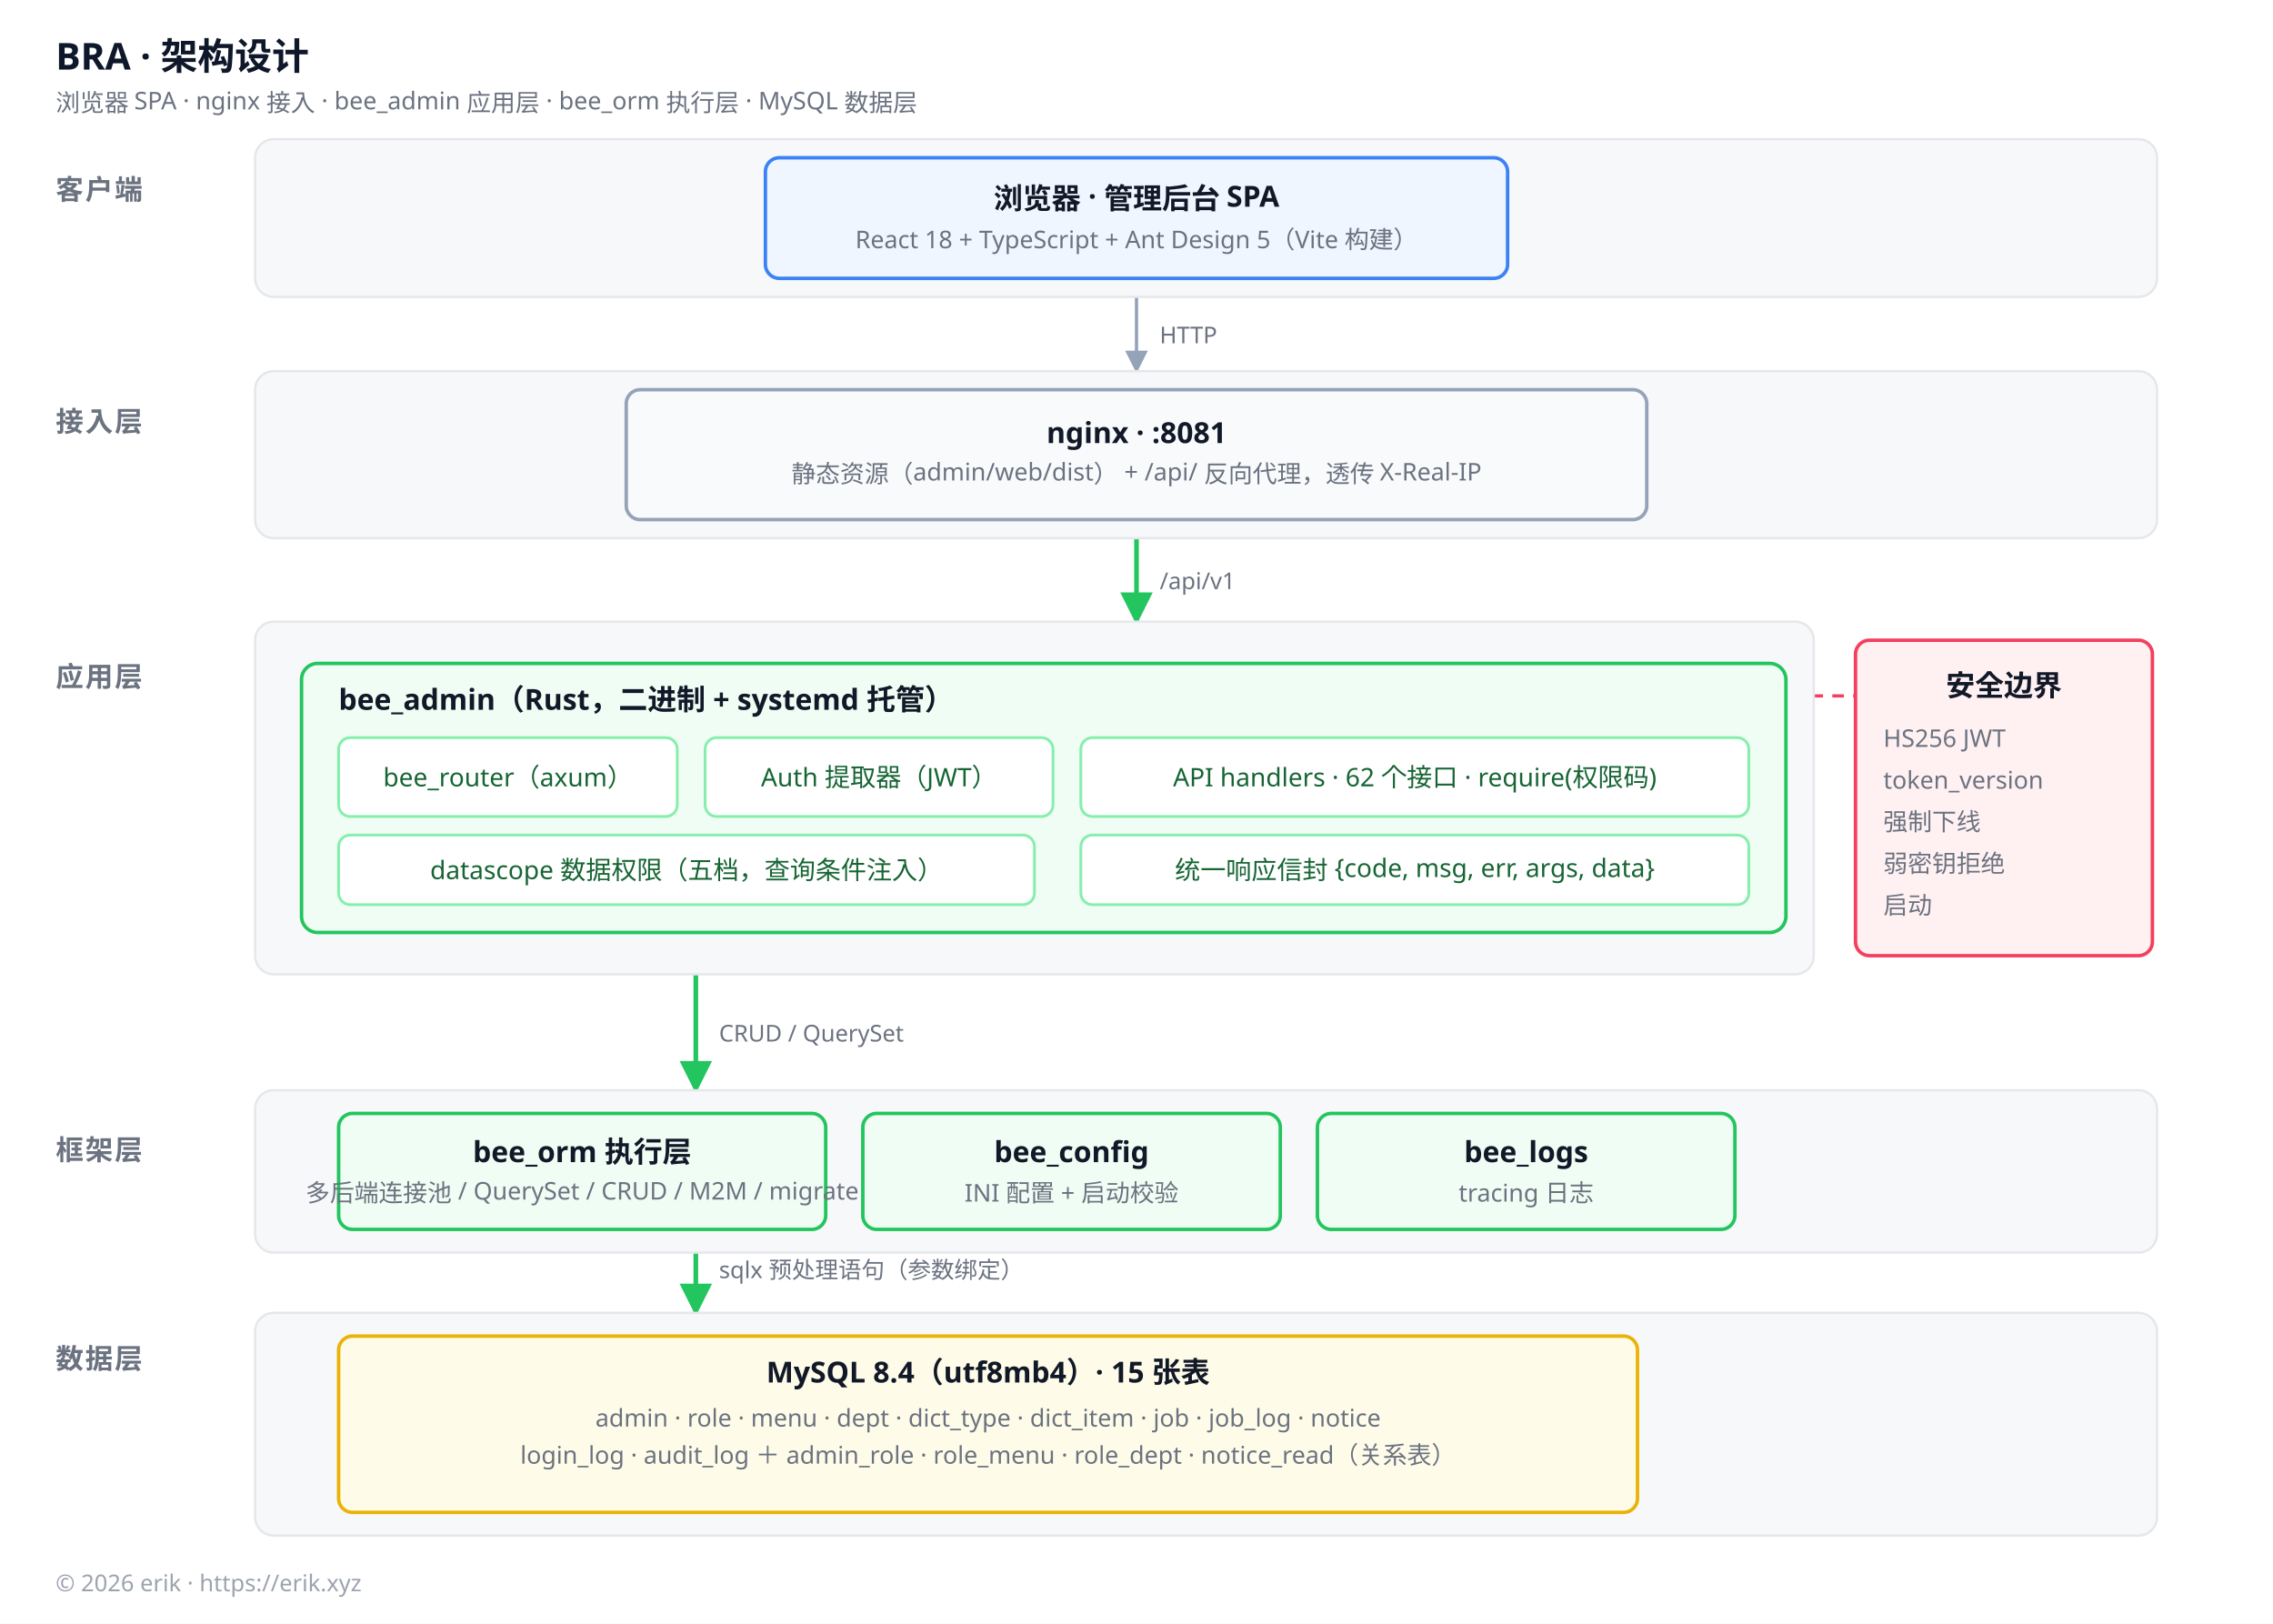
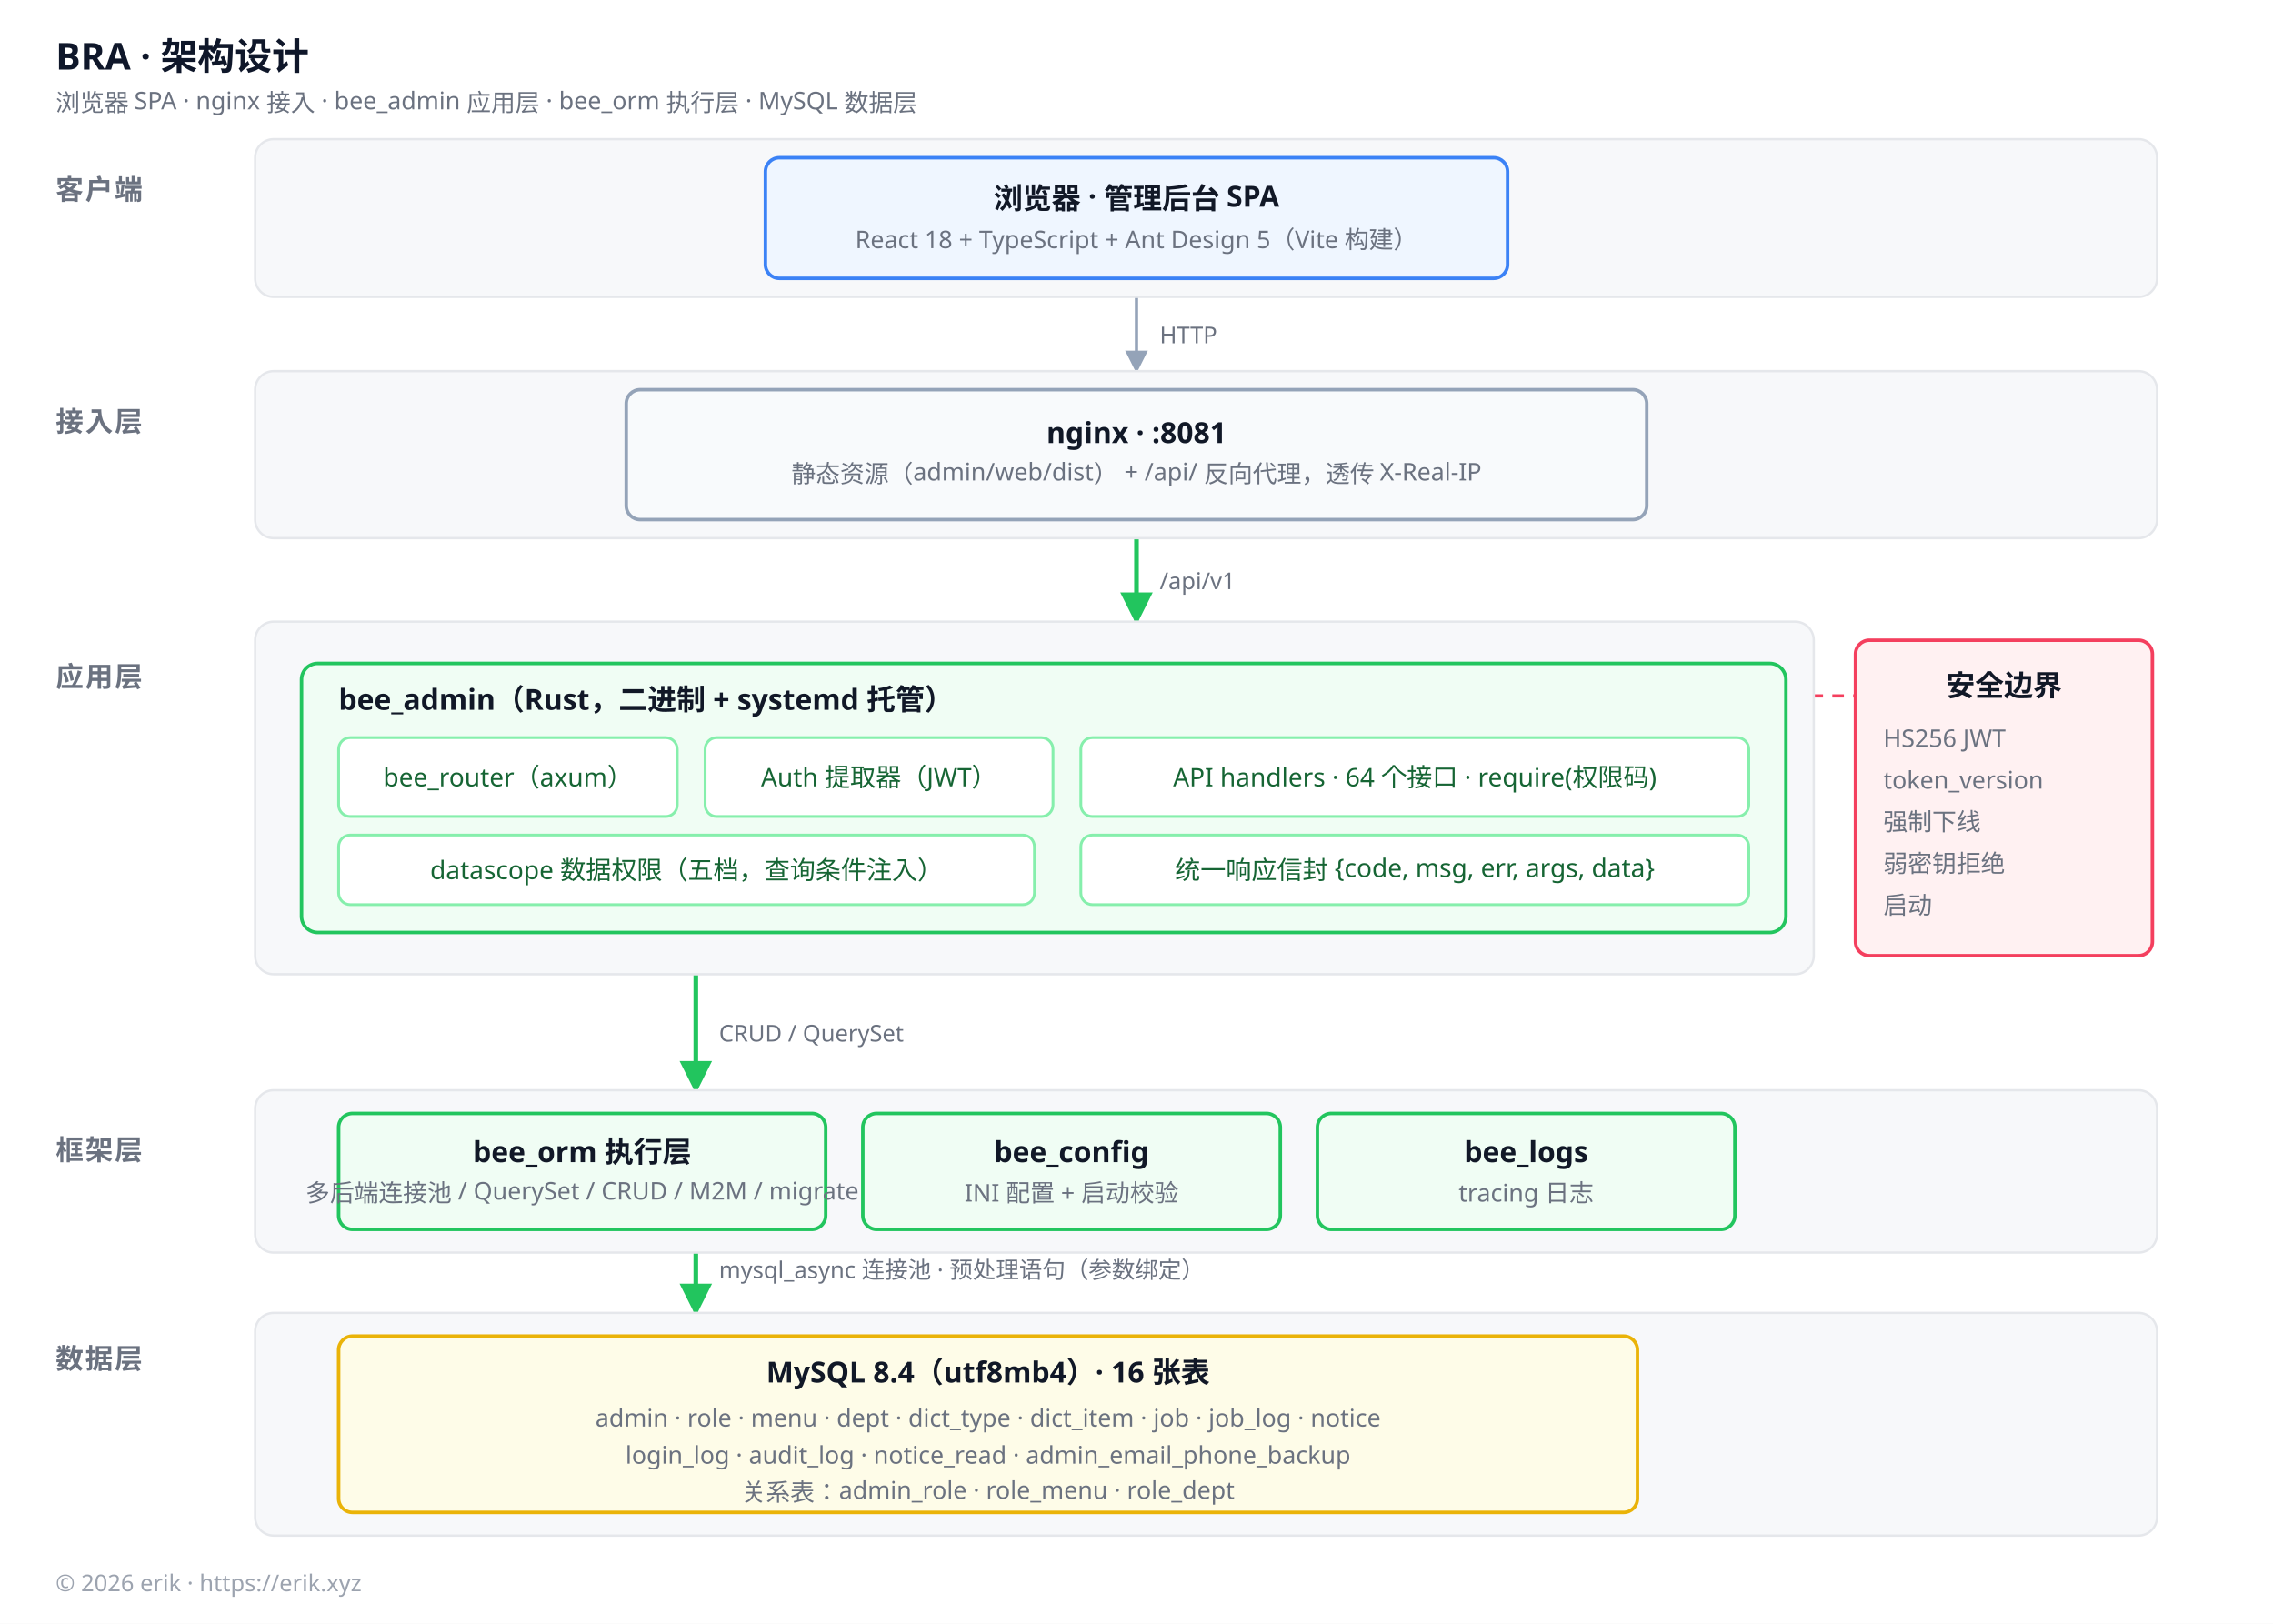
<svg xmlns="http://www.w3.org/2000/svg" viewBox="0 0 980 700" width="980" height="700" role="img" aria-label="bee-rust 管理后台 架构设计图">
  <style>
    .bg { fill: #ffffff; }
    .band { fill: #f7f8fa; stroke: #e5e7eb; stroke-width: 1; }
    .band-label { font: 600 12px system-ui, "PingFang SC", "Microsoft YaHei", sans-serif; fill: #6b7280; letter-spacing: .06em; }
    .box-frontend { fill: #eff6ff; stroke: #3b82f6; stroke-width: 1.5; }
    .box-backend  { fill: #f0fdf4; stroke: #22c55e; stroke-width: 1.5; }
    .box-db       { fill: #fefce8; stroke: #eab308; stroke-width: 1.5; }
    .box-external { fill: #f8fafc; stroke: #94a3b8; stroke-width: 1.5; }
    .box-security { fill: #fff1f2; stroke: #f43f5e; stroke-width: 1.5; }
    .box-inner    { fill: #ffffff; stroke: #86efac; stroke-width: 1.2; }
    .t-name { font: 600 12.5px system-ui, "PingFang SC", "Microsoft YaHei", sans-serif; fill: #111827; }
    .t-sub  { font: 10.5px system-ui, "PingFang SC", "Microsoft YaHei", sans-serif; fill: #6b7280; }
    .t-inner{ font: 11px system-ui, "PingFang SC", "Microsoft YaHei", sans-serif; fill: #166534; }
    .t-edge { font: 10px system-ui, "PingFang SC", "Microsoft YaHei", sans-serif; fill: #6b7280; }
    .t-title{ font: 700 16px system-ui, "PingFang SC", "Microsoft YaHei", sans-serif; fill: #0f172a; }
    .t-foot { font: 10px system-ui, "PingFang SC", "Microsoft YaHei", sans-serif; fill: #9ca3af; }
    .a-default { stroke: #94a3b8; stroke-width: 1.4; fill: none; }
    .a-hot     { stroke: #22c55e; stroke-width: 2; fill: none; }
    .a-sec     { stroke: #f43f5e; stroke-width: 1.4; stroke-dasharray: 5 4; fill: none; }
  </style>
  <defs>
    <marker id="ar" viewBox="0 0 10 10" refX="9" refY="5" markerWidth="7" markerHeight="7" orient="auto-start-reverse">
      <path d="M0,0 L10,5 L0,10 z" fill="#94a3b8" />
    </marker>
    <marker id="ar-hot" viewBox="0 0 10 10" refX="9" refY="5" markerWidth="7" markerHeight="7" orient="auto-start-reverse">
      <path d="M0,0 L10,5 L0,10 z" fill="#22c55e" />
    </marker>
    <marker id="ar-sec" viewBox="0 0 10 10" refX="9" refY="5" markerWidth="7" markerHeight="7" orient="auto-start-reverse">
      <path d="M0,0 L10,5 L0,10 z" fill="#f43f5e" />
    </marker>
  </defs>
  <rect class="bg" x="0" y="0" width="980" height="700" />
  <text class="t-title" x="24" y="30">BRA · 架构设计</text>
  <text class="t-sub" x="24" y="48">浏览器 SPA · nginx 接入 · bee_admin 应用层 · bee_orm 执行层 · MySQL 数据层</text>
  <path class="a-default" d="M490,128 L490,160" marker-end="url(#ar)" />
  <text class="t-edge" x="500" y="148">HTTP</text>
  <path class="a-hot" d="M490,232 L490,268" marker-end="url(#ar-hot)" />
  <text class="t-edge" x="500" y="254">/api/v1</text>
  <path class="a-hot" d="M300,420 L300,470" marker-end="url(#ar-hot)" />
  <text class="t-edge" x="310" y="449">CRUD / QuerySet</text>
  <path class="a-hot" d="M300,528 L300,566" marker-end="url(#ar-hot)" />
-   <text class="t-edge" x="310" y="551">sqlx 预处理语句（参数绑定）</text>
+   <text class="t-edge" x="310" y="551">mysql_async 连接池 · 预处理语句（参数绑定）</text>
  <path class="a-sec" d="M700,300 L812,300" marker-end="url(#ar-sec)" />
  <text class="t-edge" x="712" y="292">校验 JWT</text>
  <text class="band-label" x="24" y="86">客户端</text>
  <rect class="band" x="110" y="60" width="820" height="68" rx="8" />
  <rect class="box-frontend" x="330" y="68" width="320" height="52" rx="6" />
  <text class="t-name" x="490" y="90" text-anchor="middle">浏览器 · 管理后台 SPA</text>
  <text class="t-sub" x="490" y="107" text-anchor="middle">React 18 + TypeScript + Ant Design 5（Vite 构建）</text>
  <text class="band-label" x="24" y="186">接入层</text>
  <rect class="band" x="110" y="160" width="820" height="72" rx="8" />
  <rect class="box-external" x="270" y="168" width="440" height="56" rx="6" />
  <text class="t-name" x="490" y="191" text-anchor="middle">nginx · :8081</text>
  <text class="t-sub" x="490" y="208" text-anchor="middle">静态资源（admin/web/dist） + /api/ 反向代理，透传 X-Real-IP</text>
  <text class="band-label" x="24" y="296">应用层</text>
  <rect class="band" x="110" y="268" width="672" height="152" rx="8" />
  <rect class="box-backend" x="130" y="286" width="640" height="116" rx="7" />
  <text class="t-name" x="146" y="306">bee_admin（Rust，二进制 + systemd 托管）</text>
  <rect class="box-inner" x="146" y="318" width="146" height="34" rx="5" />
  <text class="t-inner" x="219" y="339" text-anchor="middle">bee_router（axum）</text>
  <rect class="box-inner" x="304" y="318" width="150" height="34" rx="5" />
  <text class="t-inner" x="379" y="339" text-anchor="middle">Auth 提取器（JWT）</text>
  <rect class="box-inner" x="466" y="318" width="288" height="34" rx="5" />
-   <text class="t-inner" x="610" y="339" text-anchor="middle">API handlers · 62 个接口 · require(权限码)</text>
+   <text class="t-inner" x="610" y="339" text-anchor="middle">API handlers · 64 个接口 · require(权限码)</text>
  <rect class="box-inner" x="146" y="360" width="300" height="30" rx="5" />
  <text class="t-inner" x="296" y="379" text-anchor="middle">datascope 数据权限（五档，查询条件注入）</text>
  <rect class="box-inner" x="466" y="360" width="288" height="30" rx="5" />
  <text class="t-inner" x="610" y="379" text-anchor="middle">统一响应信封 {code, msg, err, args, data}</text>
  <text class="band-label" x="24" y="500">框架层</text>
  <rect class="band" x="110" y="470" width="820" height="70" rx="8" />
  <rect class="box-backend" x="146" y="480" width="210" height="50" rx="6" />
  <text class="t-name" x="251" y="501" text-anchor="middle">bee_orm 执行层</text>
  <text class="t-sub" x="251" y="518" text-anchor="middle">多后端连接池 / QuerySet / CRUD / M2M / migrate</text>
  <rect class="box-backend" x="372" y="480" width="180" height="50" rx="6" />
  <text class="t-name" x="462" y="501" text-anchor="middle">bee_config</text>
  <text class="t-sub" x="462" y="518" text-anchor="middle">INI 配置 + 启动校验</text>
  <rect class="box-backend" x="568" y="480" width="180" height="50" rx="6" />
  <text class="t-name" x="658" y="501" text-anchor="middle">bee_logs</text>
  <text class="t-sub" x="658" y="518" text-anchor="middle">tracing 日志</text>
  <text class="band-label" x="24" y="590">数据层</text>
  <rect class="band" x="110" y="566" width="820" height="96" rx="8" />
  <rect class="box-db" x="146" y="576" width="560" height="76" rx="6" />
-   <text class="t-name" x="426" y="596" text-anchor="middle">MySQL 8.4（utf8mb4）· 15 张表</text>
+   <text class="t-name" x="426" y="596" text-anchor="middle">MySQL 8.4（utf8mb4）· 16 张表</text>
  <text class="t-sub" x="426" y="615" text-anchor="middle">admin · role · menu · dept · dict_type · dict_item · job · job_log · notice</text>
-   <text class="t-sub" x="426" y="631" text-anchor="middle">login_log · audit_log ＋ admin_role · role_menu · role_dept · notice_read（关系表）</text>
+   <text class="t-sub" x="426" y="631" text-anchor="middle">login_log · audit_log · notice_read · admin_email_phone_backup</text>
+   <text class="t-sub" x="426" y="647" text-anchor="middle">关系表：admin_role · role_menu · role_dept</text>
  <rect class="box-security" x="800" y="276" width="128" height="136" rx="6" />
  <text class="t-name" x="864" y="300" text-anchor="middle">安全边界</text>
  <text class="t-sub" x="812" y="322">HS256 JWT</text>
  <text class="t-sub" x="812" y="340">token_version</text>
  <text class="t-sub" x="812" y="358">强制下线</text>
  <text class="t-sub" x="812" y="376">弱密钥拒绝</text>
  <text class="t-sub" x="812" y="394">启动</text>
  <text class="t-foot" x="24" y="686">© 2026 erik · https://erik.xyz</text>
</svg>
